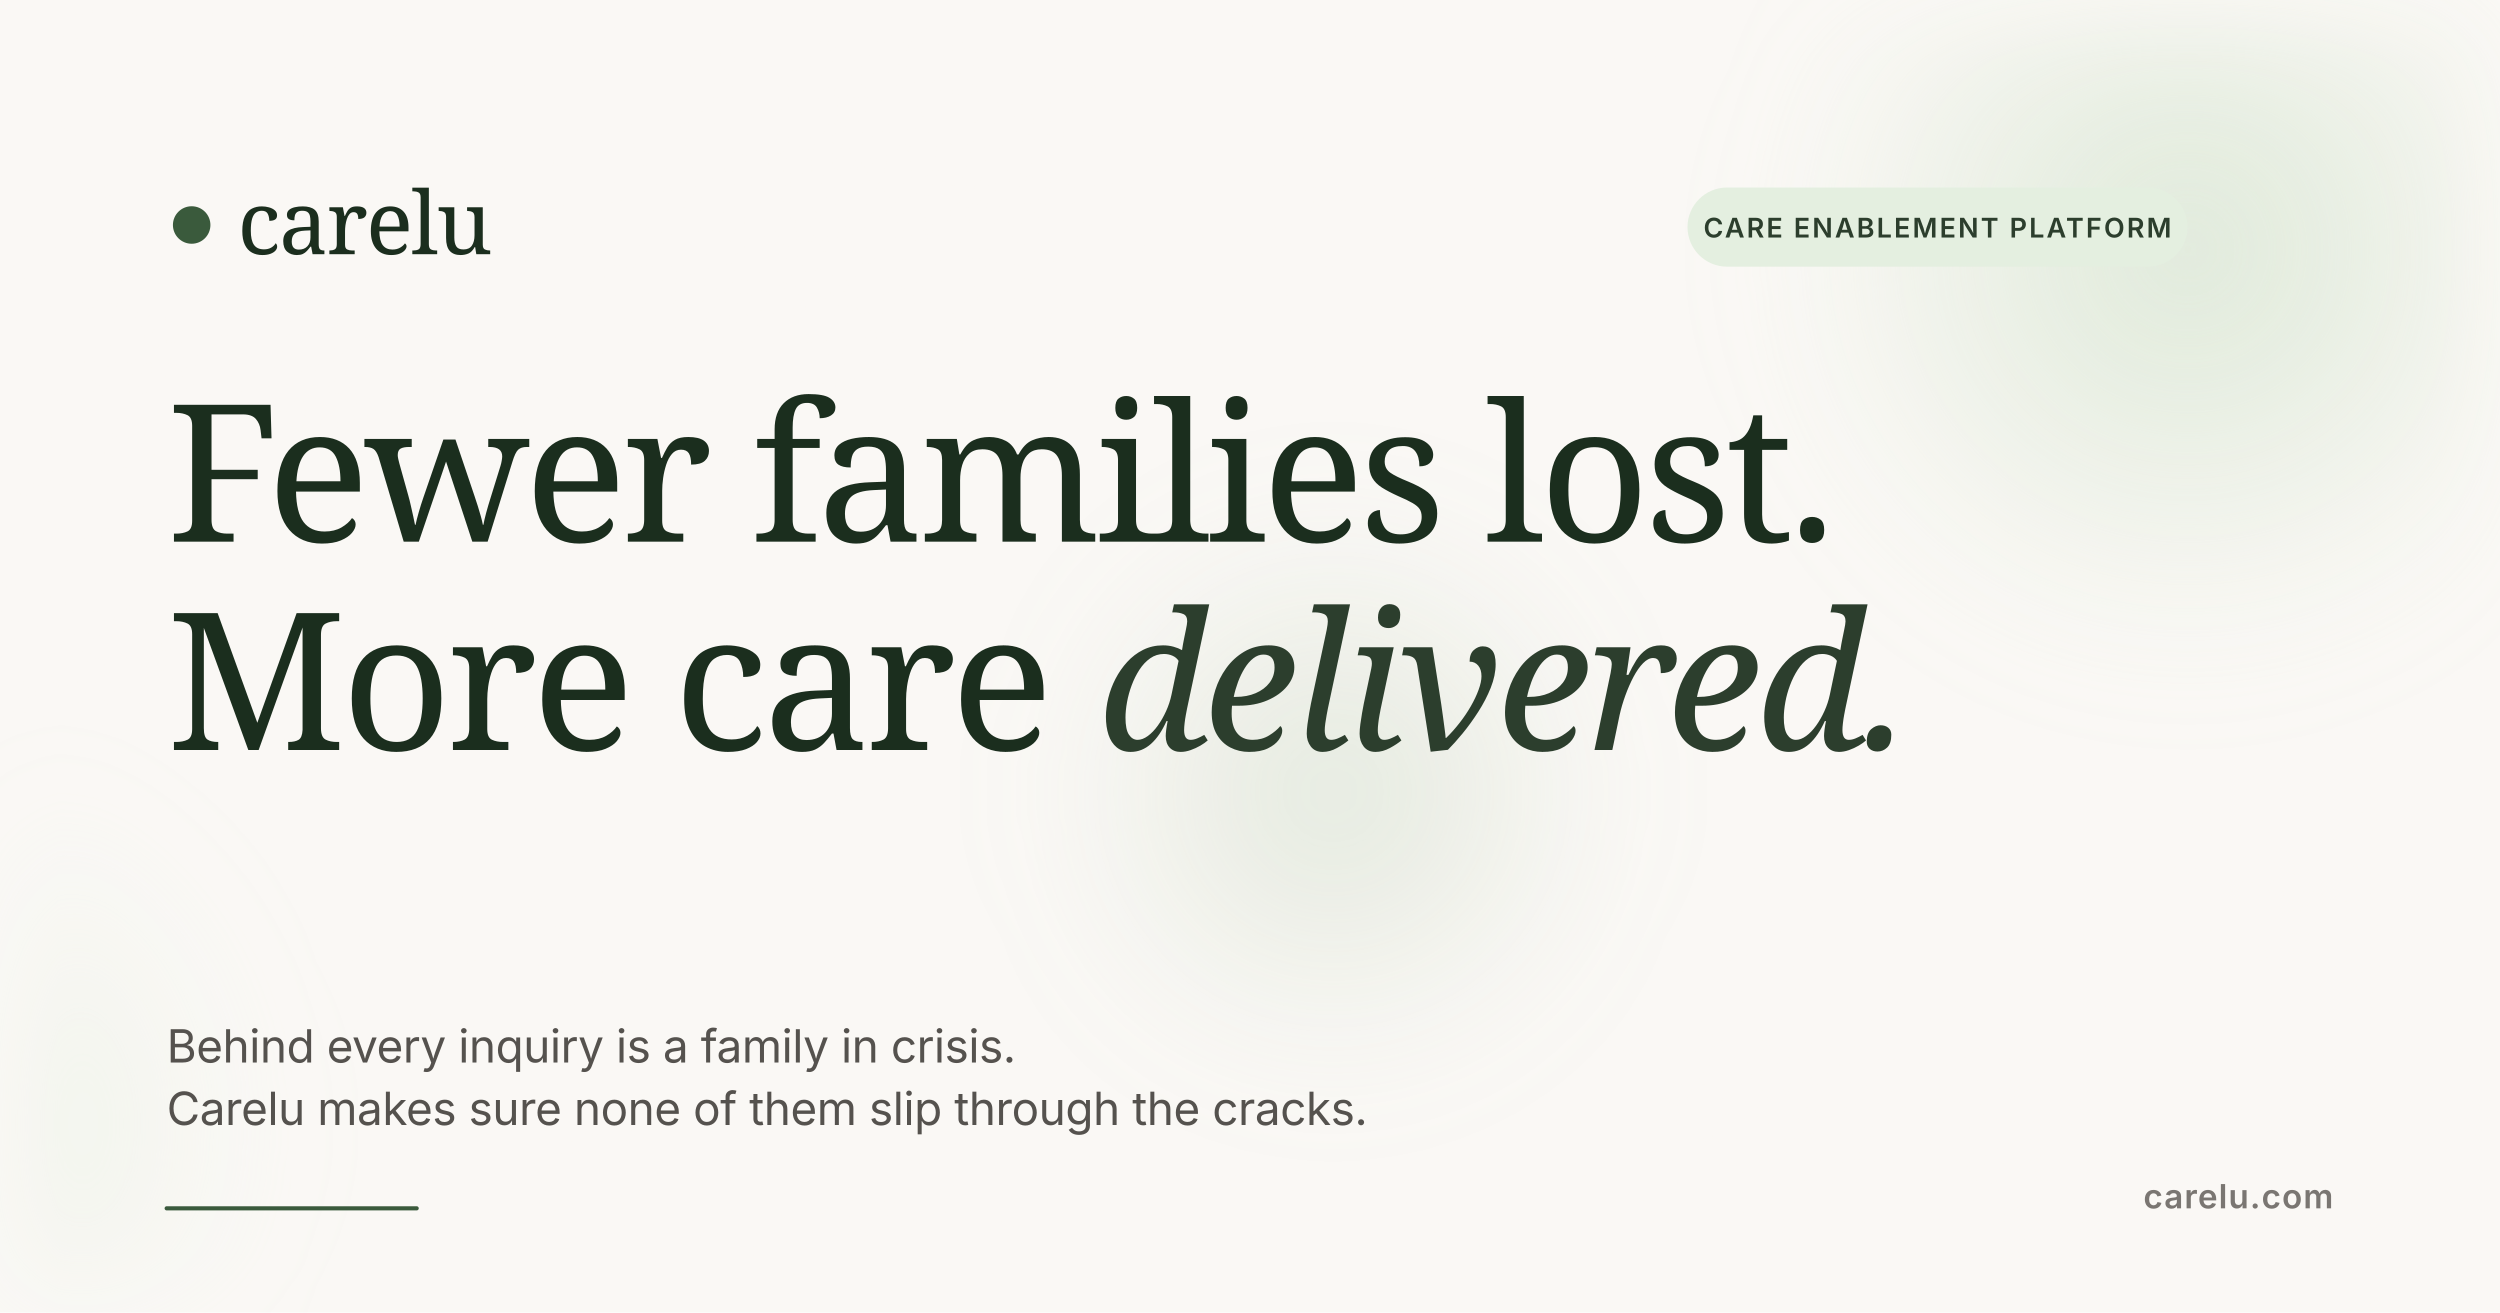
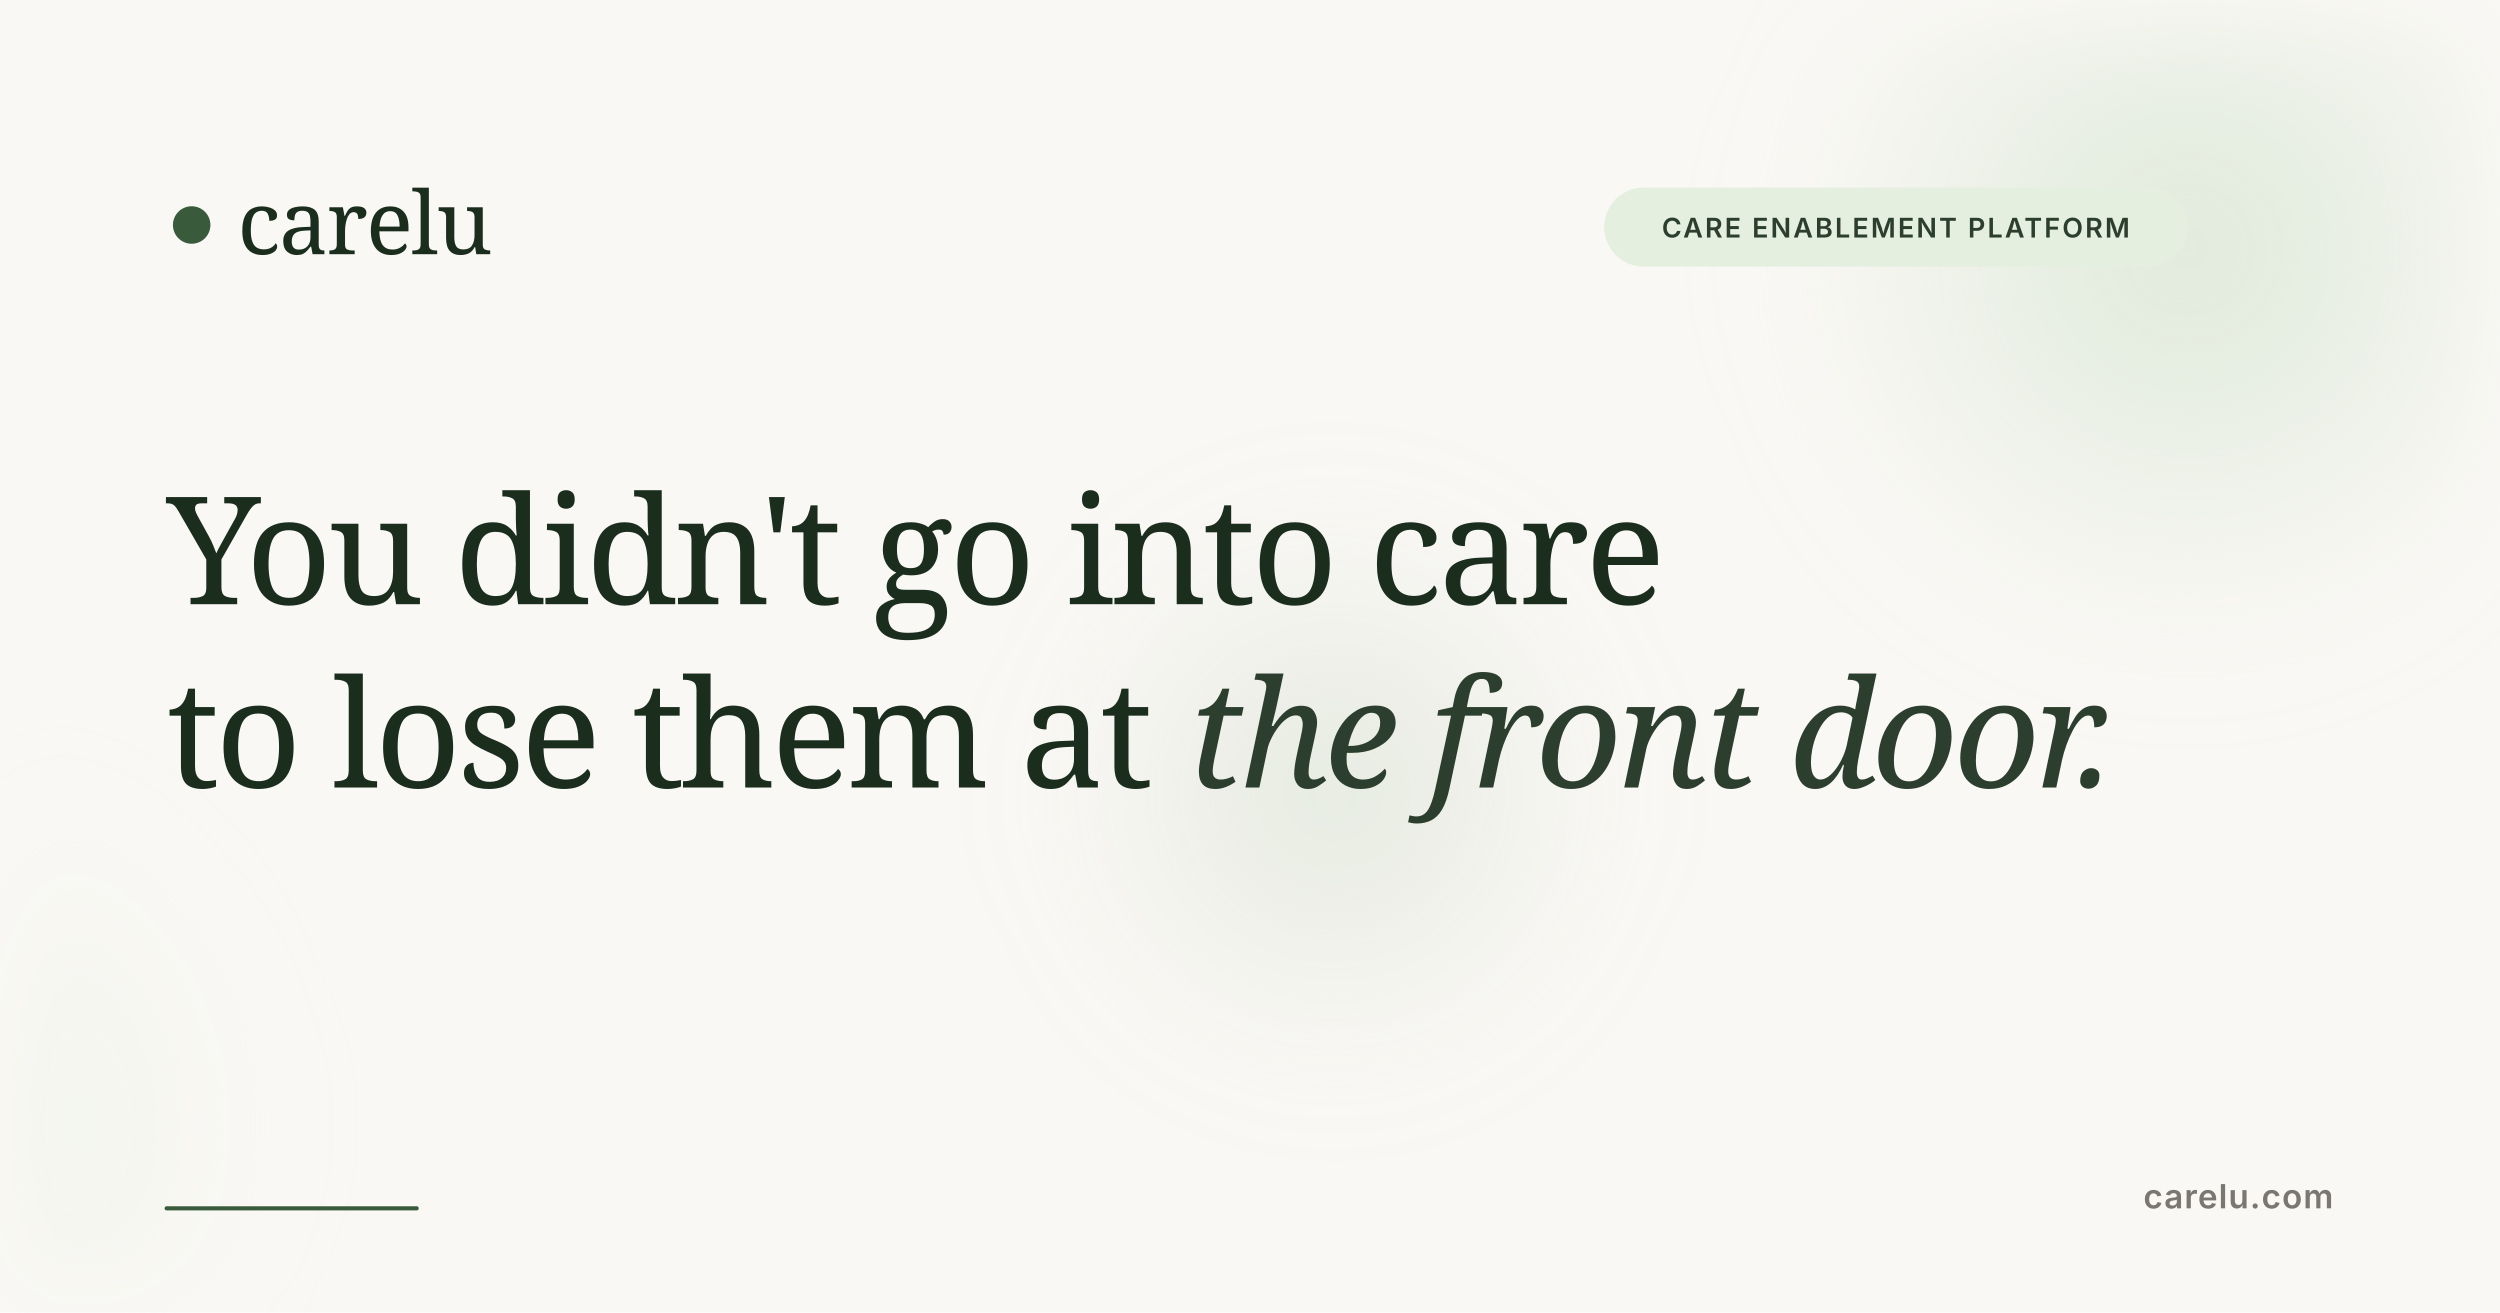
<svg xmlns="http://www.w3.org/2000/svg" viewBox="0 0 1200 630" width="1200" height="630">
  <defs>
    <radialGradient id="orb1" cx="50%" cy="50%" r="50%">
      <stop offset="0%" stop-color="#D4E4CF" stop-opacity="0.75" />
      <stop offset="70%" stop-color="#D4E4CF" stop-opacity="0" />
    </radialGradient>
    <radialGradient id="orb2" cx="50%" cy="50%" r="50%">
      <stop offset="0%" stop-color="#E4EFE0" stop-opacity="0.6" />
      <stop offset="70%" stop-color="#E4EFE0" stop-opacity="0" />
    </radialGradient>
    <radialGradient id="orb3" cx="50%" cy="50%" r="50%">
      <stop offset="0%" stop-color="#B8CDB2" stop-opacity="0.35" />
      <stop offset="70%" stop-color="#B8CDB2" stop-opacity="0" />
    </radialGradient>
    <filter id="softblur" x="-50%" y="-50%" width="200%" height="200%">
      <feGaussianBlur stdDeviation="30" />
    </filter>
    <filter id="grain" x="0" y="0" width="100%" height="100%">
      <feTurbulence type="fractalNoise" baseFrequency="0.85" numOctaves="2" seed="7" />
      <feColorMatrix values="0 0 0 0 0.9                              0 0 0 0 0.9                              0 0 0 0 0.85                              0 0 0 0.04 0" />
      <feComposite in2="SourceGraphic" operator="in" />
    </filter>
  </defs>
  <rect width="1200" height="630" fill="#FAF8F5" />
  <g filter="url(#softblur)">
    <circle cx="1050" cy="120" r="280" fill="url(#orb1)" />
    <circle cx="-40" cy="540" r="240" fill="url(#orb2)" />
    <circle cx="640" cy="380" r="200" fill="url(#orb3)" />
  </g>
  <rect width="1200" height="630" fill="#FAF8F5" filter="url(#grain)" opacity="0.6" />
  <g transform="translate(80, 80)">
    <circle cx="12" cy="28" r="9" fill="#3A5A3C" />
    <text x="34" y="42" font-family="Georgia, 'EB Garamond', serif" font-size="42" font-weight="500" fill="#1B2E1E" letter-spacing="-0.8">carelu</text>
  </g>
  <g transform="translate(1050, 80)" text-anchor="end">
-     <rect x="-240" y="10" width="240" height="38" rx="19" fill="#E4EFE0" />
-     <text x="-120" y="34" font-family="system-ui, -apple-system, 'Segoe UI', sans-serif" font-size="13" font-weight="600" fill="#2C3E2D" letter-spacing="1" text-anchor="middle">CARE ENABLEMENT PLATFORM</text>
+     <rect x="-280" y="10" width="280" height="38" rx="19" fill="#E4EFE0" />
+     <text x="-140" y="34" font-family="system-ui, -apple-system, 'Segoe UI', sans-serif" font-size="13" font-weight="600" fill="#2C3E2D" letter-spacing="1" text-anchor="middle">CARE ENABLEMENT PLATFORM</text>
  </g>
-   <g transform="translate(80, 260)">
-     <text x="0" y="0" font-family="Georgia, 'EB Garamond', serif" font-size="92" font-weight="500" fill="#1B2E1E" letter-spacing="-2.5">
-       Fewer families lost.
+   <g transform="translate(80, 290)">
+     <text x="0" y="0" font-family="Georgia, 'EB Garamond', serif" font-size="72" font-weight="500" fill="#1B2E1E" letter-spacing="-2">
+       You didn't go into care
    </text>
-     <text x="0" y="100" font-family="Georgia, 'EB Garamond', serif" font-size="92" font-weight="500" fill="#1B2E1E" letter-spacing="-2.5">
-       More care <tspan font-style="italic" fill="#2C3E2D">delivered.</tspan>
+     <text x="0" y="88" font-family="Georgia, 'EB Garamond', serif" font-size="72" font-weight="500" fill="#1B2E1E" letter-spacing="-2">
+       to lose them at <tspan font-style="italic" fill="#2C3E2D">the front door.</tspan>
    </text>
  </g>
-   <text x="80" y="510" font-family="system-ui, -apple-system, 'Segoe UI', sans-serif" font-size="22" font-weight="400" fill="#55524E" letter-spacing="-0.2">
-     Behind every inquiry is a family in crisis.
-   </text>
-   <text x="80" y="540" font-family="system-ui, -apple-system, 'Segoe UI', sans-serif" font-size="22" font-weight="400" fill="#55524E" letter-spacing="-0.2">
-     Carelu makes sure none of them slip through the cracks.
-   </text>
  <g transform="translate(1120, 580)" text-anchor="end">
    <text x="0" y="0" font-family="system-ui, -apple-system, sans-serif" font-size="16" font-weight="600" fill="#7A7672" letter-spacing="0.5">carelu.com</text>
  </g>
  <line x1="80" y1="580" x2="200" y2="580" stroke="#3A5A3C" stroke-width="2" stroke-linecap="round" />
</svg>
